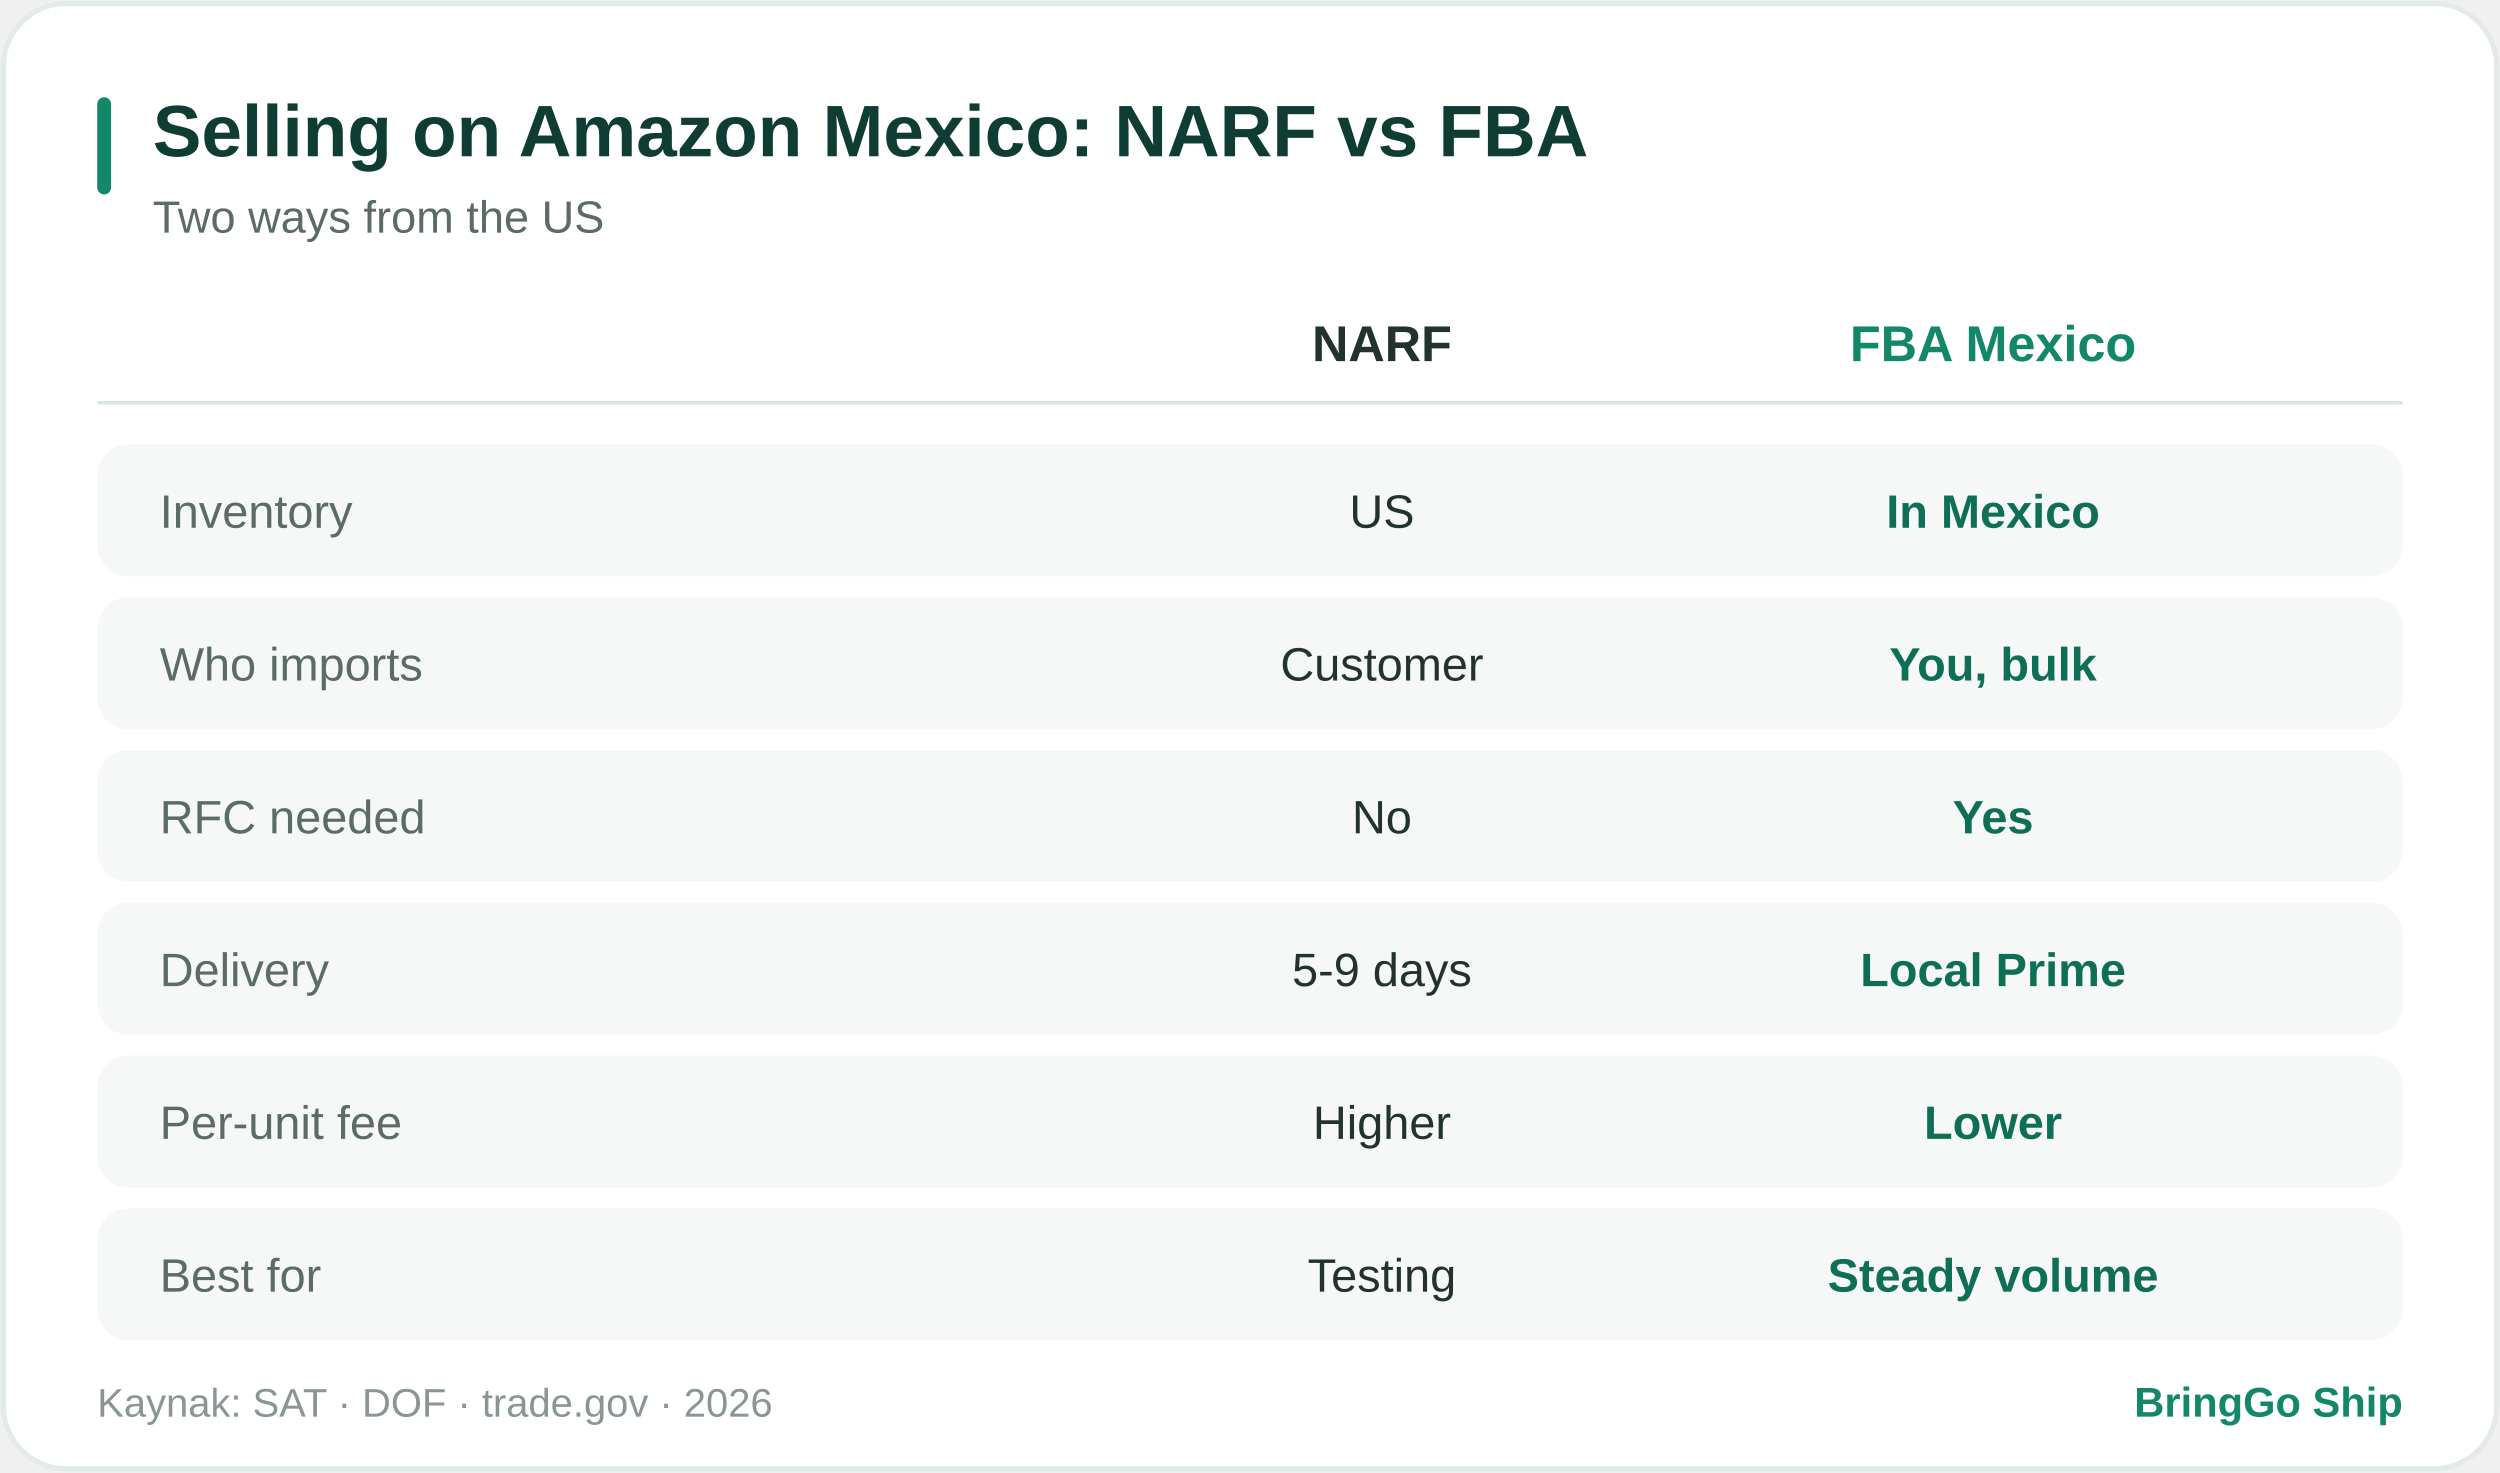
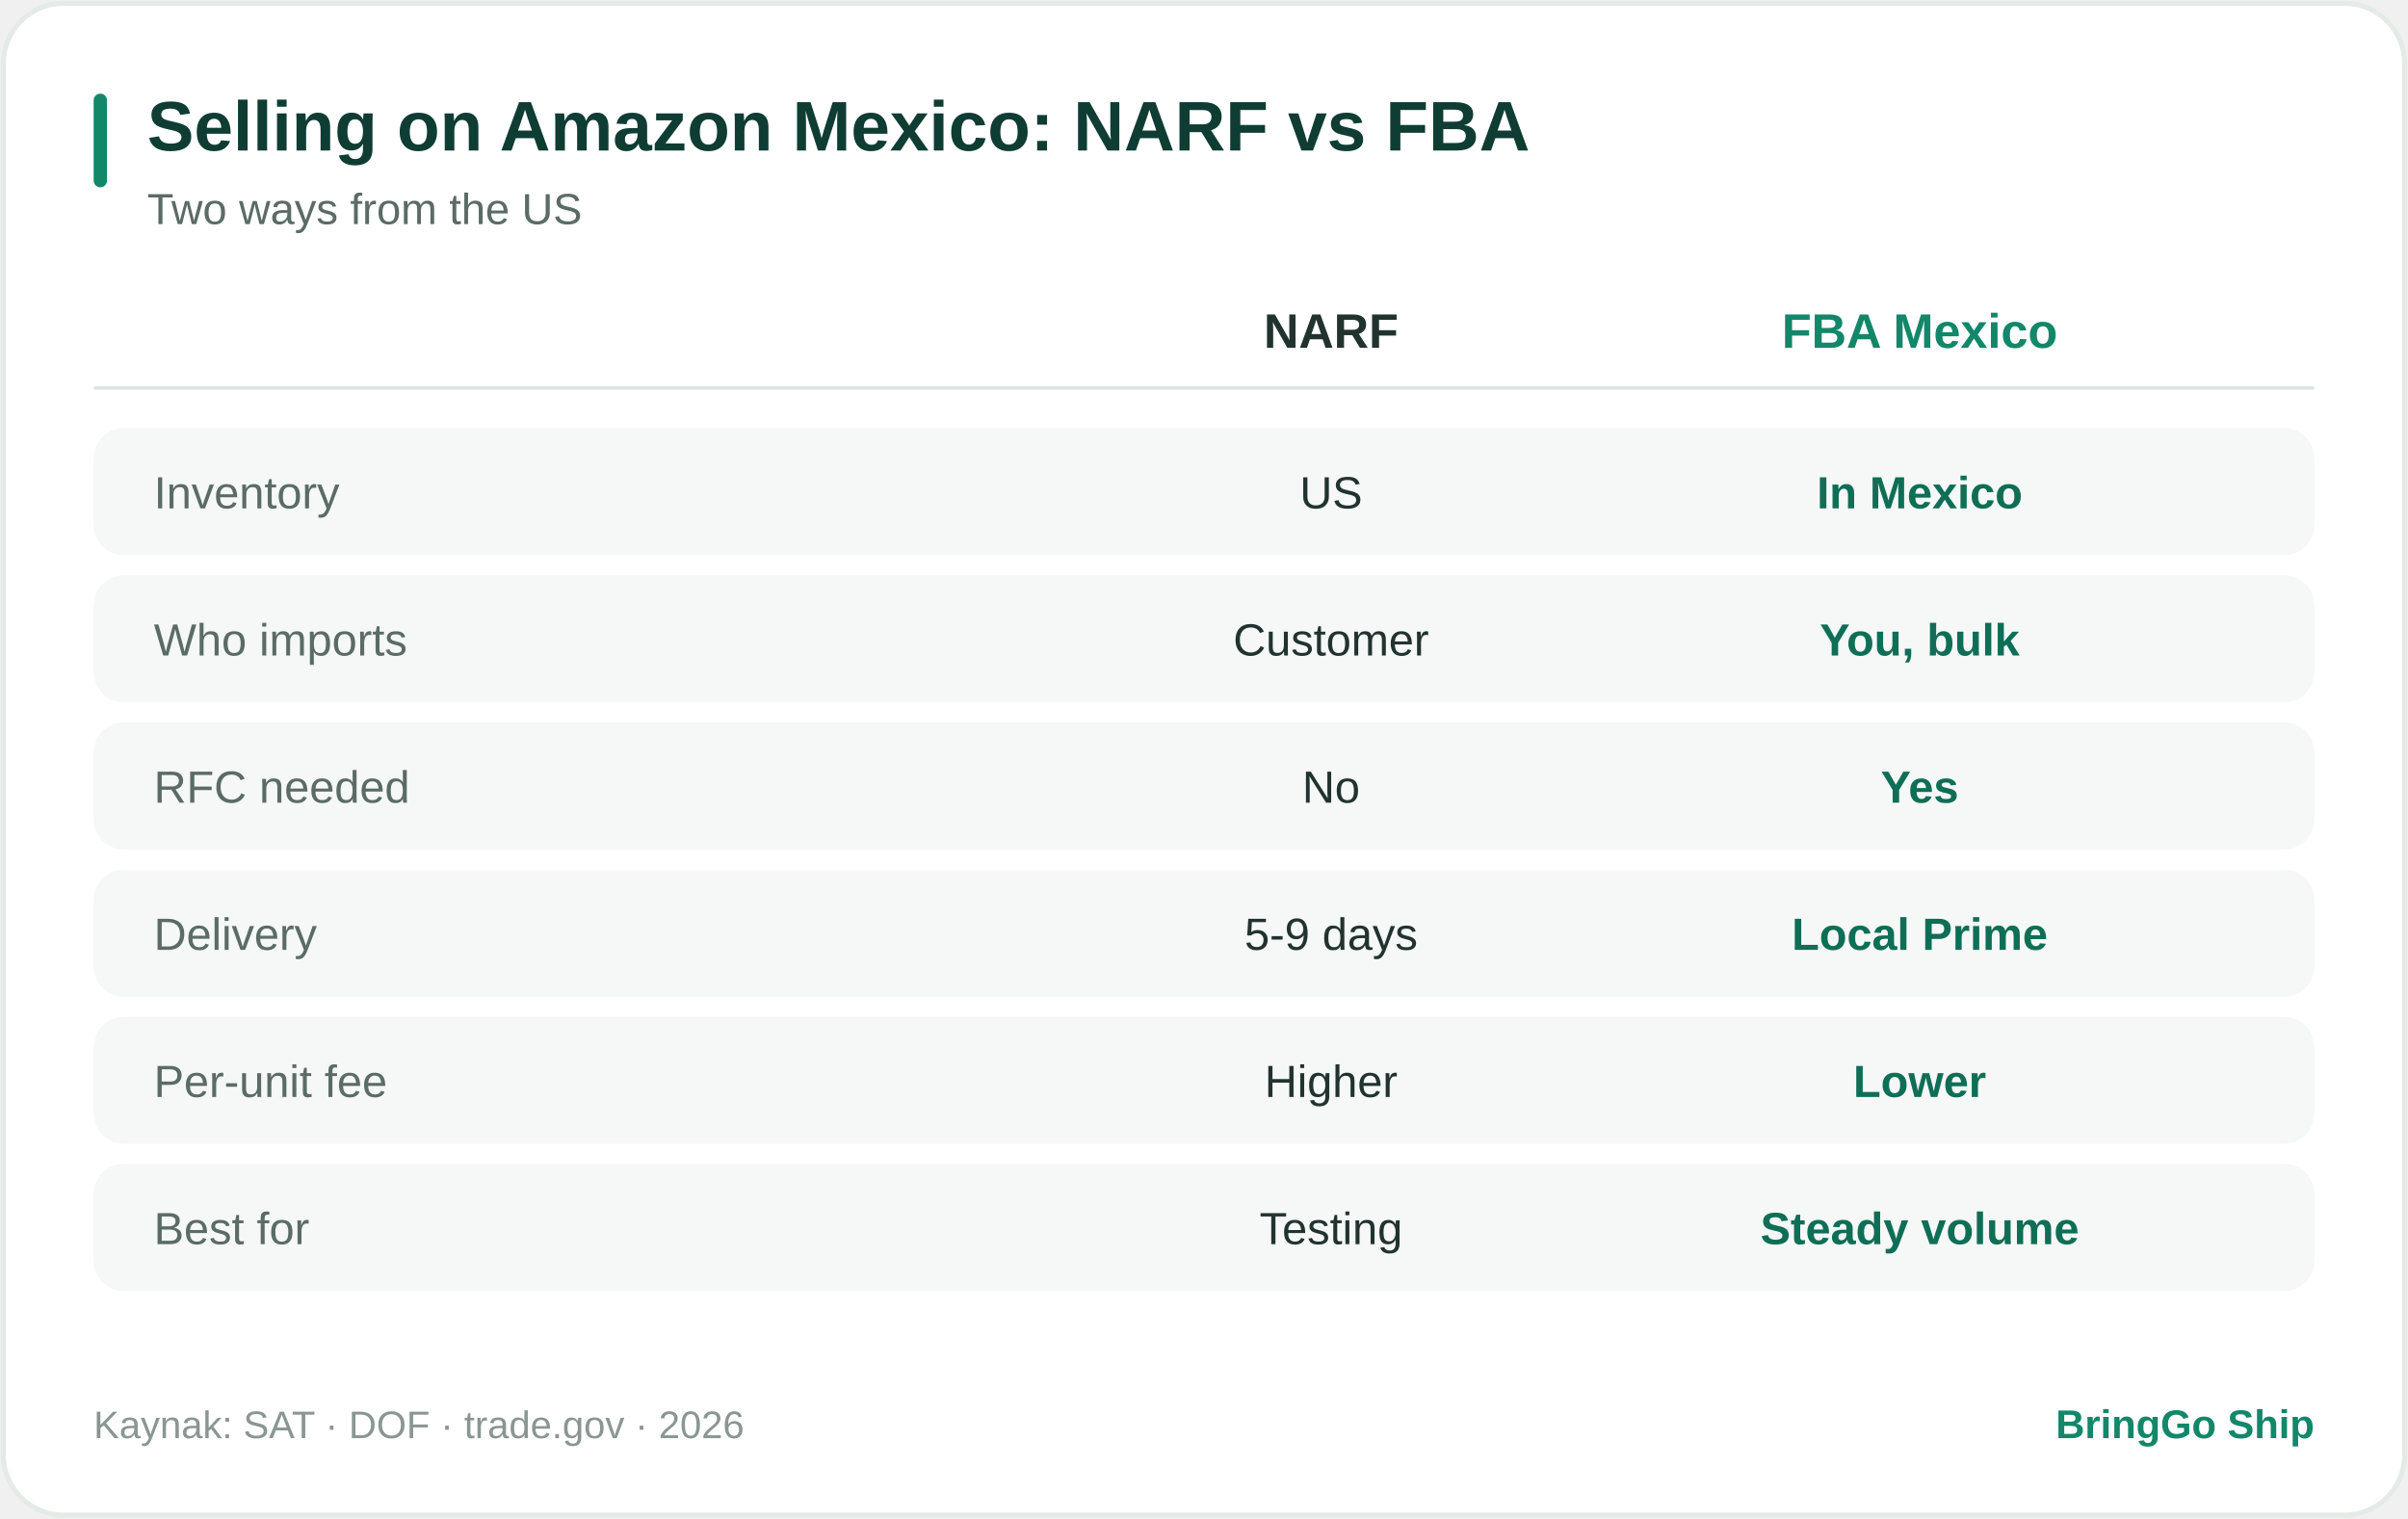
- <svg xmlns="http://www.w3.org/2000/svg" width="720" height="424" viewBox="0 0 720 424" role="img">
+ <svg xmlns="http://www.w3.org/2000/svg" width="720" height="454" viewBox="0 0 720 454" role="img">
  <style>
text{font-family:Arial,Helvetica,sans-serif}
.card{fill:#ffffff;stroke:#e4ebe7;stroke-width:1.5}
.row{fill:#f5f8f7}.pill{fill:#E1F5EE}.hi{fill:#1f9d5f}.mut{fill:#eef1f0}
.acc{fill:#12876A}.circ{fill:#12876A}.rd{fill:#fbe9e7}.am{fill:#fbf1dd}.tl{fill:#E1F5EE}.ln{stroke:#dbe6e1}
.tt{fill:#0F3D33;font-weight:bold}.ts{fill:#5b6b66}.tl2{fill:#22332f}
.tv{fill:#0F6E56;font-weight:bold}.tm{fill:#5b6b66;font-weight:bold}.tw{fill:#ffffff;font-weight:bold}
.tf{fill:#8a9691}.tb{fill:#12876A;font-weight:bold}.big{fill:#0F3D33;font-weight:bold}
.trd{fill:#a3392c;font-weight:bold}.tam{fill:#8a5a12;font-weight:bold}.ttl{fill:#0F6E56;font-weight:bold}
@media (prefers-color-scheme:dark){
.card{fill:#16211e;stroke:#2c3a35}
.row{fill:#1d2b27}.pill{fill:#123a2e}.hi{fill:#1f9d5f}.mut{fill:#28352f}
.acc{fill:#2fae7e}.circ{fill:#2fae7e}.rd{fill:#3a201c}.am{fill:#352a15}.tl{fill:#123a2e}
.tt{fill:#d7f2e6}.ts{fill:#8fa79d}.tl2{fill:#cfe0d9}
.tv{fill:#6fe0b0}.tm{fill:#9db3a9}.tw{fill:#ffffff}
.tf{fill:#6d8279}.tb{fill:#57d3a3}.big{fill:#d7f2e6}
.trd{fill:#f0a99e}.tam{fill:#e6c281}.ttl{fill:#6fe0b0}.ln{stroke:#31423c}}
</style>
-   <rect x="1" y="1" width="718" height="422" rx="18" class="card" />
+   <rect x="1" y="1" width="718" height="452" rx="18" class="card" />
  <rect x="28" y="28" width="4" height="28" rx="2" class="acc" />
  <text x="44" y="45" font-size="21" class="tt">Selling on Amazon Mexico: NARF vs FBA</text>
  <text x="44" y="67" font-size="13" class="ts">Two ways from the US</text>
  <g transform="translate(0,88)">
    <text x="398" y="16" text-anchor="middle" font-size="14.5" class="tl2" font-weight="bold">NARF</text>
    <text x="574" y="16" text-anchor="middle" font-size="14.5" class="tb" font-weight="bold">FBA Mexico</text>
    <line x1="28" y1="28" x2="692" y2="28" stroke-width="1" class="ln" />
    <rect x="28" y="40" width="664" height="38" rx="9" class="row" />
    <text x="46" y="64" font-size="13.5" class="ts">Inventory</text>
    <text x="398" y="64" text-anchor="middle" font-size="13.5" class="tl2">US</text>
    <text x="574" y="64" text-anchor="middle" font-size="13.5" class="tv" font-weight="bold">In Mexico</text>
    <rect x="28" y="84" width="664" height="38" rx="9" class="row" />
    <text x="46" y="108" font-size="13.5" class="ts">Who imports</text>
    <text x="398" y="108" text-anchor="middle" font-size="13.5" class="tl2">Customer</text>
    <text x="574" y="108" text-anchor="middle" font-size="13.5" class="tv" font-weight="bold">You, bulk</text>
    <rect x="28" y="128" width="664" height="38" rx="9" class="row" />
    <text x="46" y="152" font-size="13.5" class="ts">RFC needed</text>
    <text x="398" y="152" text-anchor="middle" font-size="13.5" class="tl2">No</text>
    <text x="574" y="152" text-anchor="middle" font-size="13.5" class="tv" font-weight="bold">Yes</text>
    <rect x="28" y="172" width="664" height="38" rx="9" class="row" />
    <text x="46" y="196" font-size="13.5" class="ts">Delivery</text>
    <text x="398" y="196" text-anchor="middle" font-size="13.5" class="tl2">5-9 days</text>
    <text x="574" y="196" text-anchor="middle" font-size="13.5" class="tv" font-weight="bold">Local Prime</text>
    <rect x="28" y="216" width="664" height="38" rx="9" class="row" />
    <text x="46" y="240" font-size="13.5" class="ts">Per-unit fee</text>
    <text x="398" y="240" text-anchor="middle" font-size="13.5" class="tl2">Higher</text>
    <text x="574" y="240" text-anchor="middle" font-size="13.5" class="tv" font-weight="bold">Lower</text>
    <rect x="28" y="260" width="664" height="38" rx="9" class="row" />
    <text x="46" y="284" font-size="13.5" class="ts">Best for</text>
    <text x="398" y="284" text-anchor="middle" font-size="13.5" class="tl2">Testing</text>
    <text x="574" y="284" text-anchor="middle" font-size="13.5" class="tv" font-weight="bold">Steady volume</text>
  </g>
-   <text x="28" y="408" font-size="11.5" class="tf">Kaynak: SAT · DOF · trade.gov · 2026</text>
-   <text x="692" y="408" text-anchor="end" font-size="12" class="tb">BringGo Ship</text>
+   <text x="28" y="430" font-size="11.5" class="tf">Kaynak: SAT · DOF · trade.gov · 2026</text>
+   <text x="692" y="430" text-anchor="end" font-size="12" class="tb">BringGo Ship</text>
</svg>
